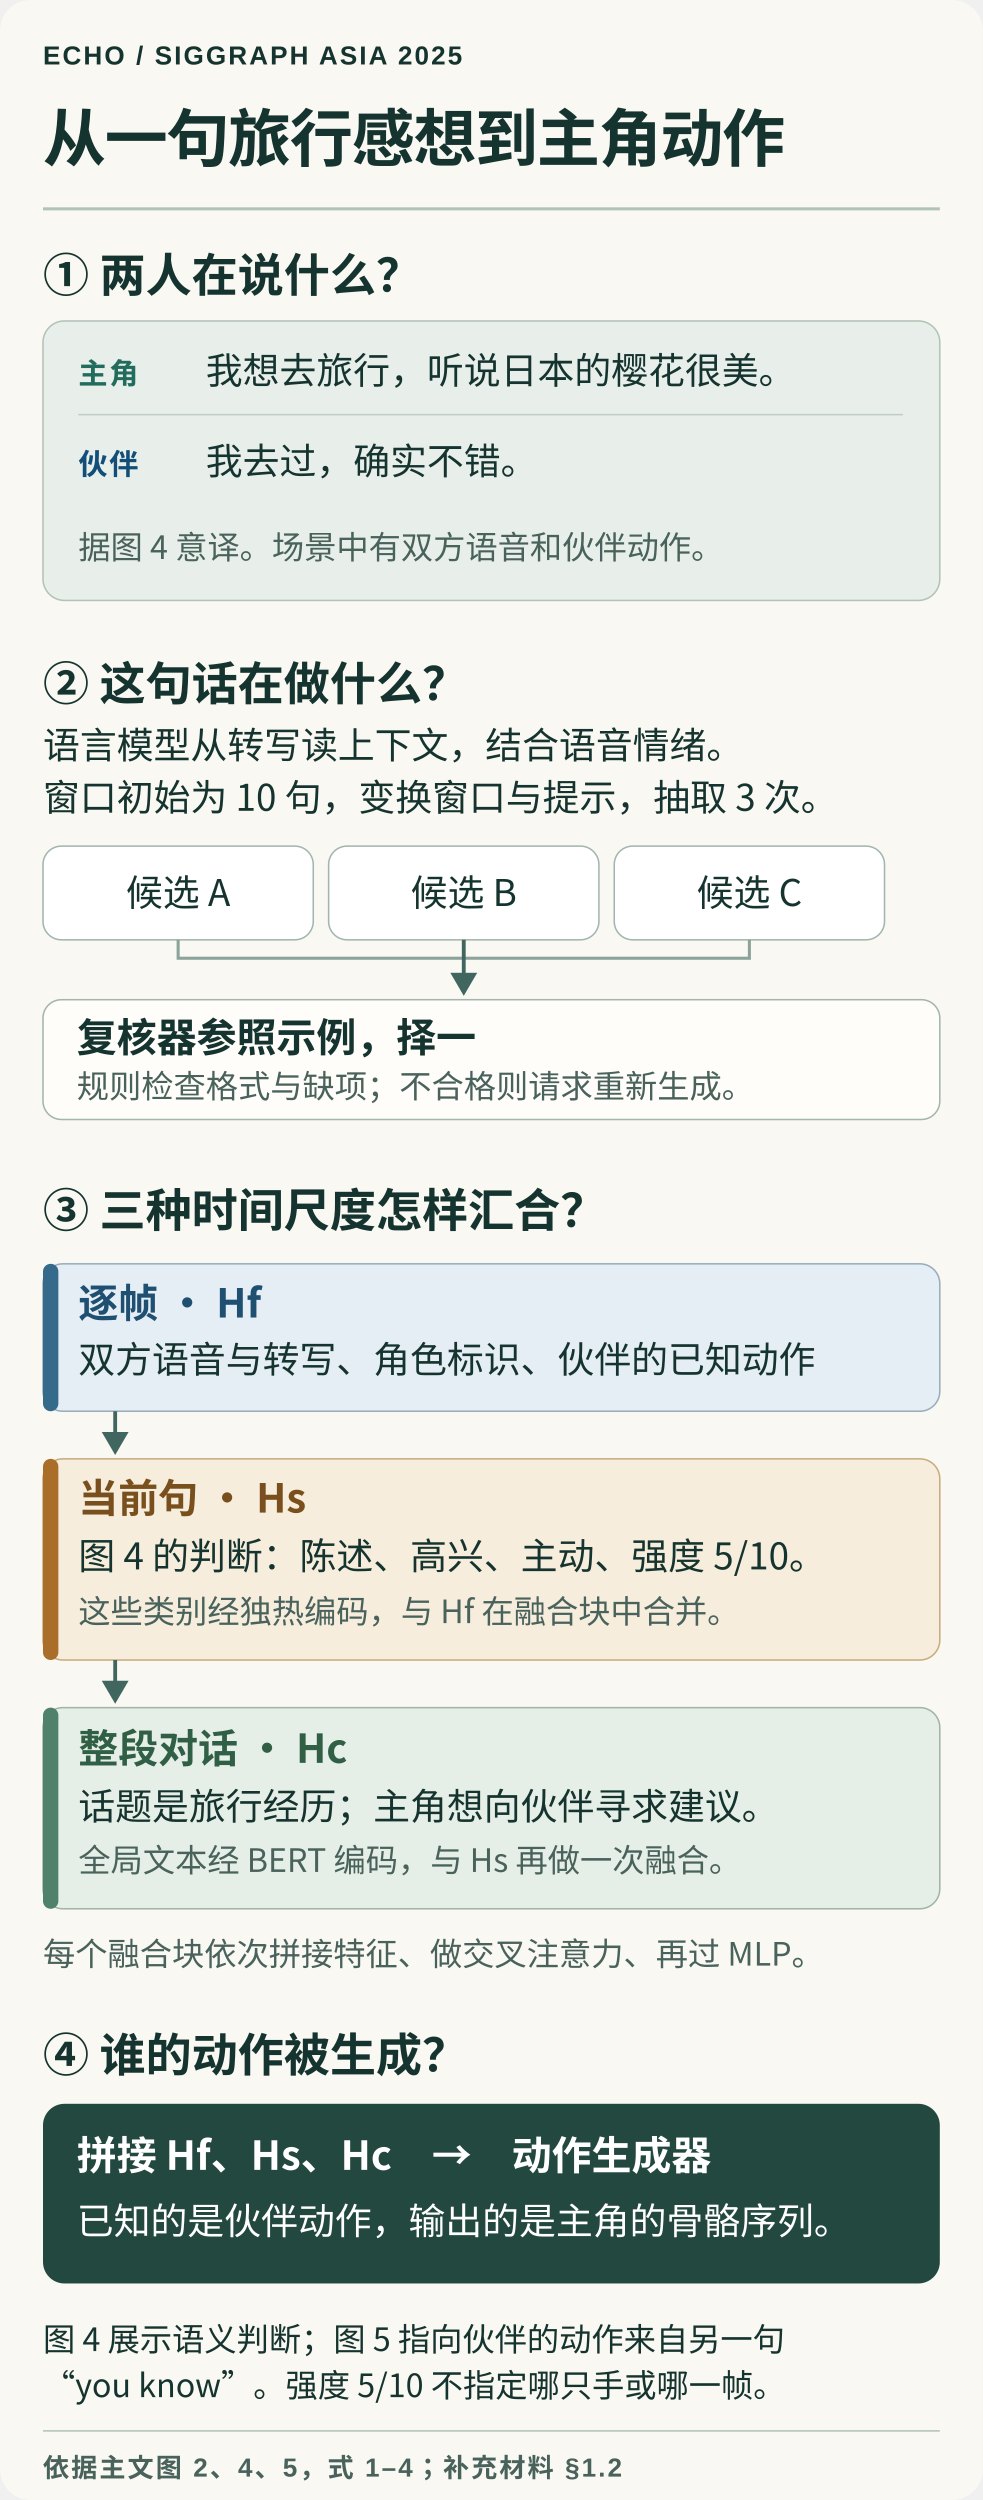
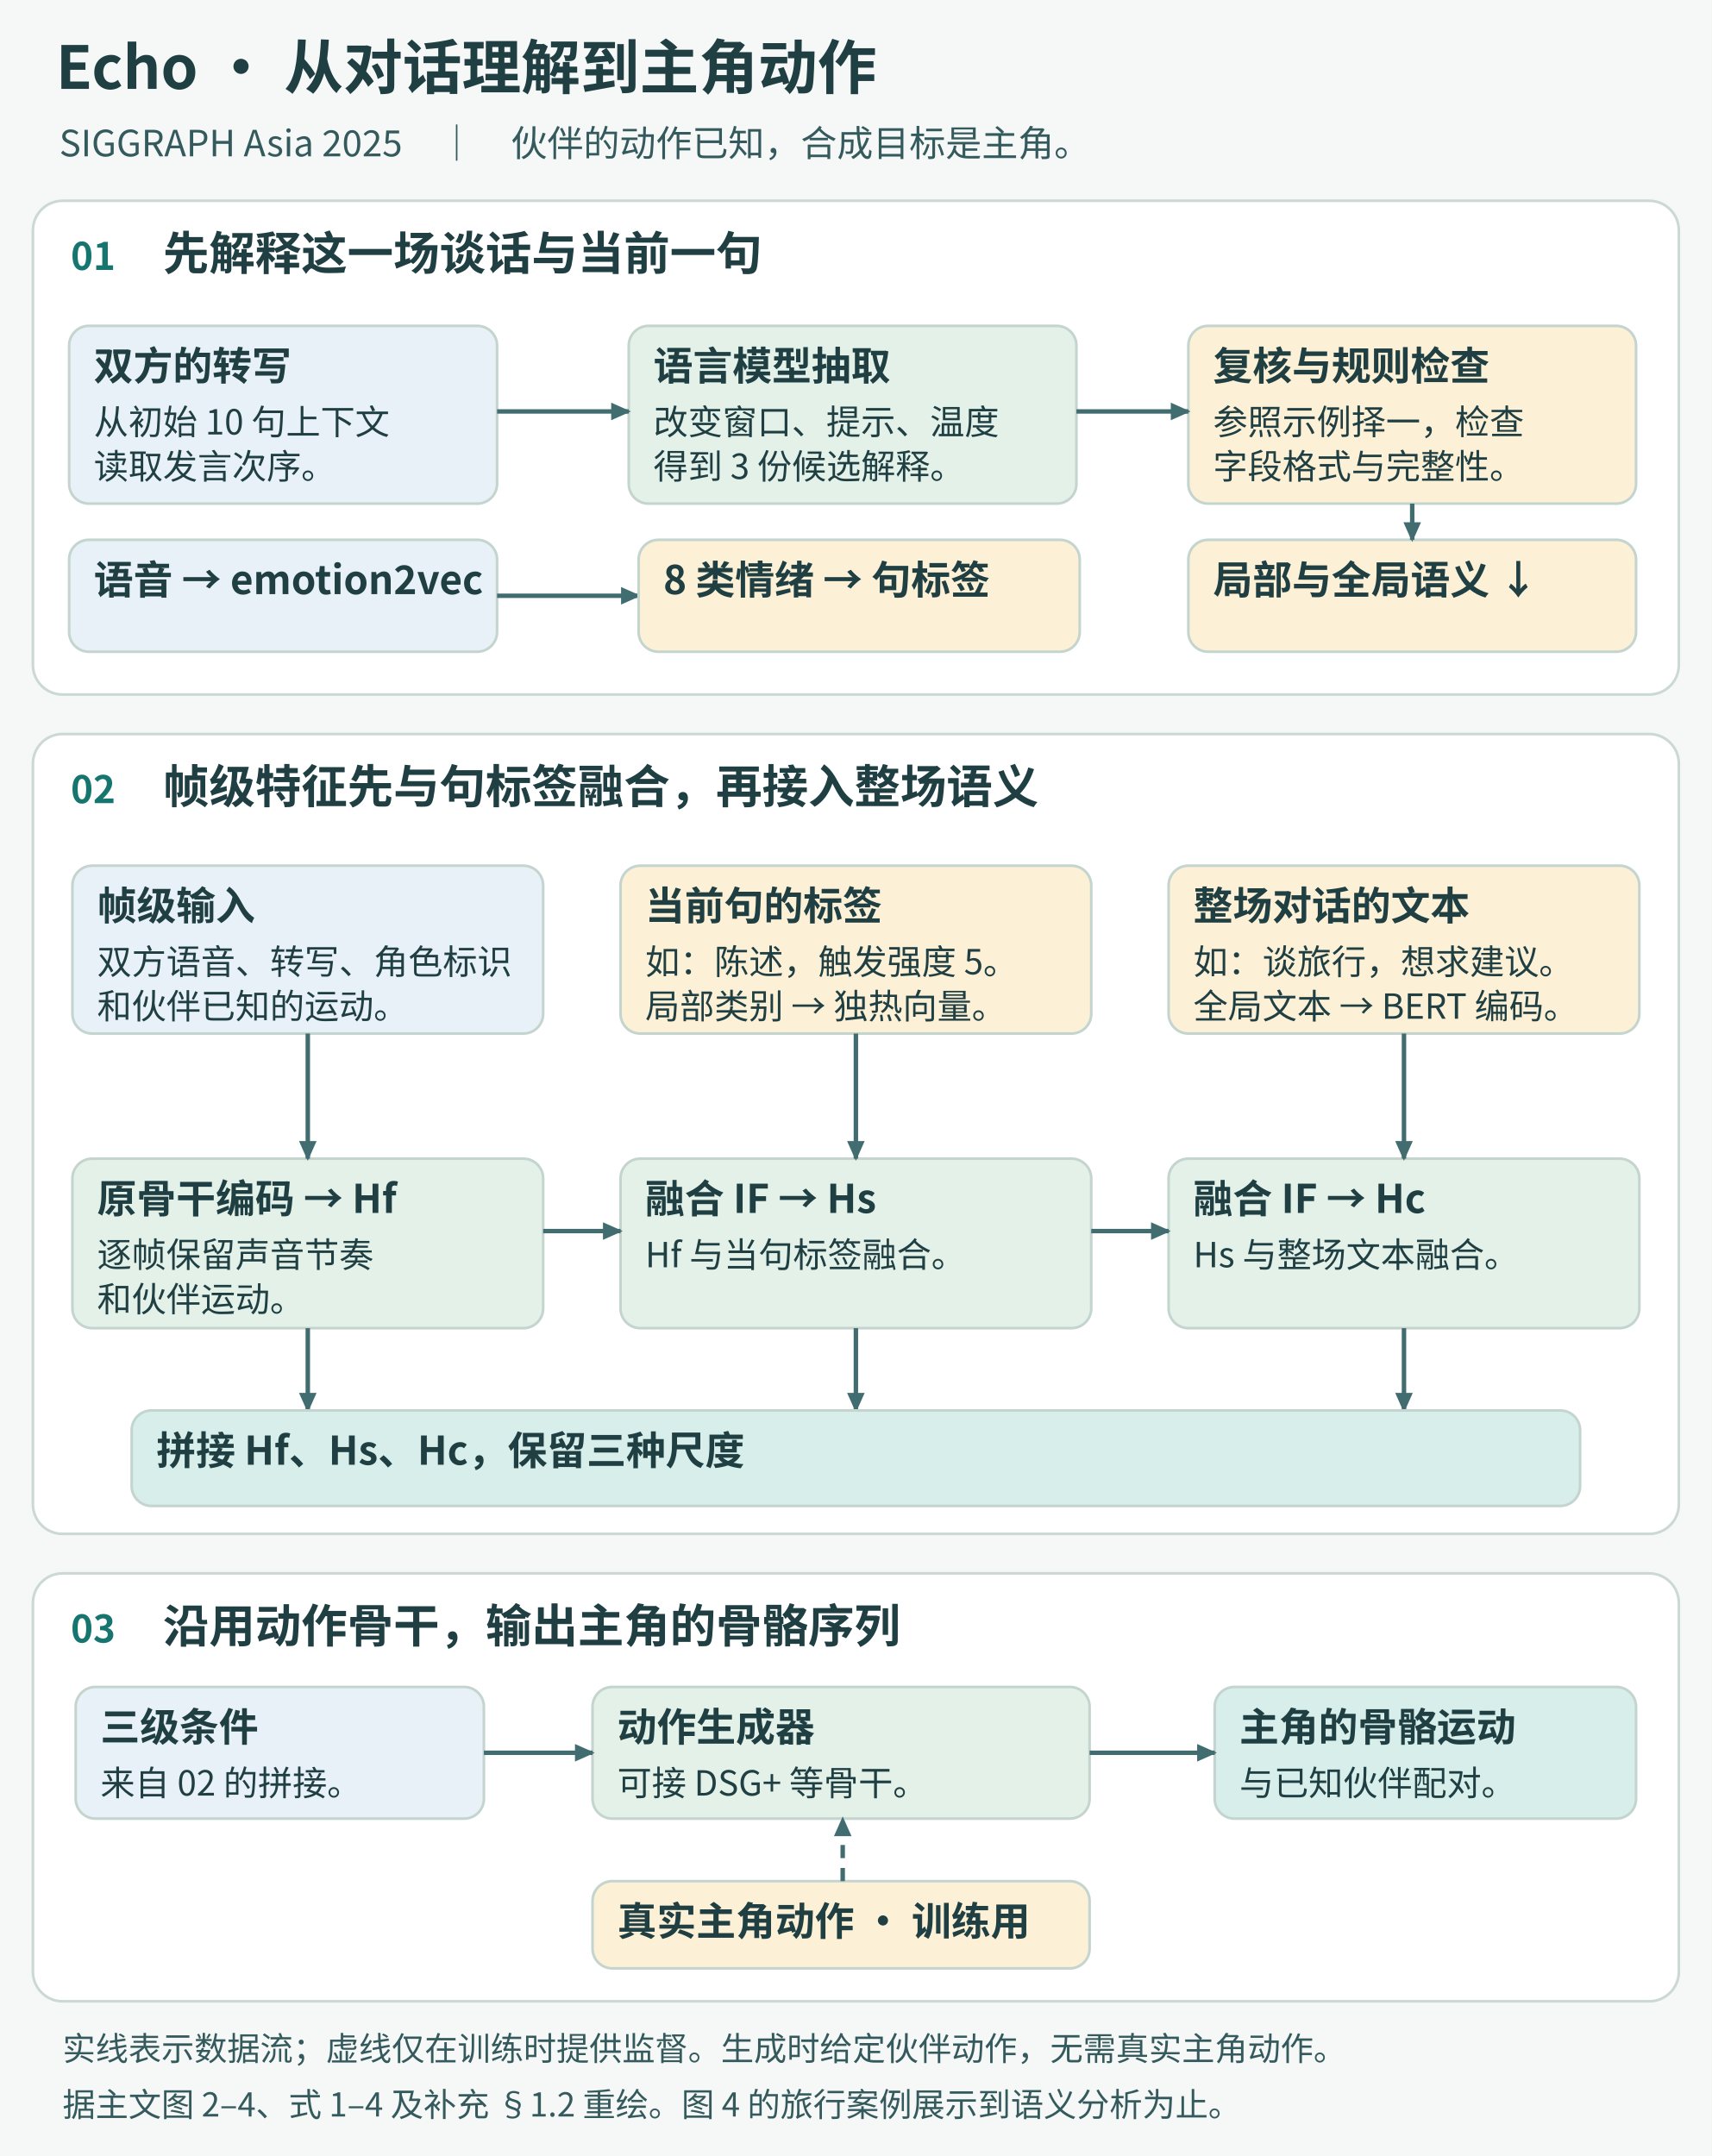
- <svg xmlns="http://www.w3.org/2000/svg" width="640" height="1628" viewBox="0 0 640 1628" role="img" aria-labelledby="title desc">
+ <svg xmlns="http://www.w3.org/2000/svg" width="1040" height="1310" viewBox="0 0 1040 1310" role="img" aria-labelledby="title desc">
  <defs>
-     <marker id="arrow" markerWidth="6" markerHeight="7" refX="5" refY="3.5" orient="auto">
-       <path d="M0 0L6 3.5L0 7Z" fill="#416660" />
+     <marker id="arrow" viewBox="0 0 9 8" refX="8" refY="4" markerUnits="userSpaceOnUse" markerWidth="12" markerHeight="11" orient="auto">
+       <path d="M0 0L9 4L0 8Z" fill="#416c70" />
    </marker>
-     <style>
-       text{font-family:"Microsoft YaHei","Noto Sans CJK SC","Source Han Sans CN",sans-serif;fill:#16342f}
-       .label{font-size:19px;font-weight:700;letter-spacing:1.1px}
-       .title{font-size:41px;font-weight:700;letter-spacing:-.8px}
-       .section{font-size:30px;font-weight:700}
-       .subhead{font-size:26px;font-weight:700}
-       .body{font-size:24px}
-       .small{font-size:21px}
-       .caps{font-family:Arial,sans-serif;font-size:17px;font-weight:700;letter-spacing:1.35px}
-       .muted{fill:#49625c}
-       .edge{stroke:#416660;stroke-width:2.5;fill:none;marker-end:url(#arrow)}
-     </style>
  </defs>
-   <rect width="640" height="1628" rx="20" fill="#faf8f2" />
-   <text x="28" y="42" class="caps" fill="#486b63">ECHO   /   SIGGRAPH ASIA 2025</text>
-   <text x="28" y="105" class="title">从一句旅行感想到主角动作</text>
-   <path d="M28 136H612" stroke="#b2c2b7" stroke-width="2" />
-   <text x="28" y="190" class="section">①  两人在说什么？</text>
-   <rect x="28" y="209" width="584" height="182" rx="14" fill="#e8efeb" stroke="#b2c2b7" />
-   <text x="51" y="250" class="label" style="fill:#216c5c">主角</text>
-   <text x="134" y="250" class="body">我想去旅行，听说日本的樱花很美。</text>
-   <path d="M51 270H588" stroke="#c1cdc4" />
-   <text x="51" y="309" class="label" style="fill:#124e78">伙伴</text>
-   <text x="134" y="309" class="body">我去过，确实不错。</text>
-   <text x="51" y="364" class="small muted">据图 4 意译。场景中有双方语音和伙伴动作。</text>
-   <text x="28" y="456" class="section">②  这句话在做什么？</text>
-   <text x="28" y="494" class="body">语言模型从转写读上下文，结合语音情绪。</text>
-   <text x="28" y="528" class="body">窗口初始为 10 句，变换窗口与提示，抽取 3 次。</text>
-   <g>
-     <rect x="28" y="551" width="176" height="61" rx="12" fill="#fff" stroke="#a2b5af" />
-     <rect x="214" y="551" width="176" height="61" rx="12" fill="#fff" stroke="#a2b5af" />
-     <rect x="400" y="551" width="176" height="61" rx="12" fill="#fff" stroke="#a2b5af" />
-     <text x="116" y="590" text-anchor="middle" class="body">候选 A</text>
-     <text x="302" y="590" text-anchor="middle" class="body">候选 B</text>
-     <text x="488" y="590" text-anchor="middle" class="body">候选 C</text>
-     <path d="M116 612V624H488V612" fill="none" stroke="#8ba39b" stroke-width="2" />
-     <path d="M302 612V646" class="edge" />
-   </g>
-   <rect x="28" y="651" width="584" height="78" rx="12" fill="#fffdf9" stroke="#a2b5af" />
-   <text x="50" y="685" class="subhead">复核器参照示例，择一</text>
-   <text x="50" y="715" class="small muted">规则检查格式与缺项；不合格则请求重新生成。</text>
-   <text x="28" y="799" class="section">③  三种时间尺度怎样汇合？</text>
-   <rect x="28" y="823" width="584" height="96" rx="13" fill="#e5eef4" stroke="#97adbd" />
-   <rect x="28" y="823" width="10" height="96" rx="5" fill="#366a8b" />
-   <text x="51" y="858" class="subhead" style="fill:#205071">逐帧 · Hf</text>
-   <text x="51" y="894" class="body">双方语音与转写、角色标识、伙伴的已知动作</text>
-   <path d="M75 919V945" class="edge" />
-   <rect x="28" y="950" width="584" height="131" rx="13" fill="#f7eddd" stroke="#c7ac7e" />
-   <rect x="28" y="950" width="10" height="131" rx="5" fill="#a96e29" />
-   <text x="51" y="985" class="subhead" style="fill:#79501d">当前句 · Hs</text>
-   <text x="51" y="1022" class="body">图 4 的判断：陈述、高兴、主动、强度 5/10。</text>
-   <text x="51" y="1057" class="small muted">这些类别经独热编码，与 Hf 在融合块中合并。</text>
-   <path d="M75 1081V1107" class="edge" />
-   <rect x="28" y="1112" width="584" height="131" rx="13" fill="#e6efe7" stroke="#a0b5a3" />
-   <rect x="28" y="1112" width="10" height="131" rx="5" fill="#50816a" />
-   <text x="51" y="1148" class="subhead" style="fill:#305f46">整段对话 · Hc</text>
-   <text x="51" y="1185" class="body">话题是旅行经历；主角想向伙伴寻求建议。</text>
-   <text x="51" y="1219" class="small muted">全局文本经 BERT 编码，与 Hs 再做一次融合。</text>
-   <text x="28" y="1280" class="small muted">每个融合块依次拼接特征、做交叉注意力、再过 MLP。</text>
-   <text x="28" y="1349" class="section">④  谁的动作被生成？</text>
-   <rect x="28" y="1370" width="584" height="117" rx="14" fill="#22483f" />
-   <text x="50" y="1413" class="subhead" style="fill:#fff">拼接 Hf、Hs、Hc　→　动作生成器</text>
-   <text x="50" y="1455" class="body" style="fill:#fff">已知的是伙伴动作，输出的是主角的骨骼序列。</text>
-   <text x="28" y="1531" class="small">图 4 展示语义判断；图 5 指向伙伴的动作来自另一句</text>
-   <text x="28" y="1561" class="small">“you know”。强度 5/10 不指定哪只手或哪一帧。</text>
-   <path d="M28 1583H612" stroke="#b2c2b7" />
-   <text x="28" y="1613" class="caps muted">依据主文图 2、4、5，式 1–4；补充材料 §1.2</text>
+   <style>text{font-family:"Microsoft YaHei","Noto Sans CJK SC",sans-serif;fill:#203f43}.strong{font-weight:700}.label{fill:#355a5d}.id{fill:#17756f;font-weight:700}</style>
+   <rect width="1040" height="1310" fill="#f5f8f6" />
+   <text x="34" y="54" font-size="36" class="strong">Echo · 从对话理解到主角动作</text>
+   <text x="36" y="95" font-size="22" class="label">SIGGRAPH Asia 2025　｜　伙伴的动作已知，合成目标是主角。</text>
+   <rect x="20" y="122" width="1000" height="300" rx="18" fill="#fff" stroke="#cbd8d3" stroke-width="1.6" />
+   <text x="43" y="164" font-size="23" class="id">01</text>
+   <text x="99" y="164" font-size="28" class="strong">先解释这一场谈话与当前一句</text>
+   <rect x="42" y="198" width="260" height="108" rx="12" fill="#e8f1f7" stroke="#c4d4ce" stroke-width="1.6" />
+   <text x="57" y="231" font-size="24" class="strong">双方的转写</text>
+   <text x="57" y="264" font-size="21" class="">从初始 10 句上下文</text>
+   <text x="57" y="291" font-size="21" class="">读取发言次序。</text>
+   <rect x="382" y="198" width="272" height="108" rx="12" fill="#e3f1e9" stroke="#c4d4ce" stroke-width="1.6" />
+   <text x="397" y="231" font-size="24" class="strong">语言模型抽取</text>
+   <text x="397" y="264" font-size="21" class="">改变窗口、提示、温度</text>
+   <text x="397" y="291" font-size="21" class="">得到 3 份候选解释。</text>
+   <rect x="722" y="198" width="272" height="108" rx="12" fill="#fcf0d6" stroke="#c4d4ce" stroke-width="1.6" />
+   <text x="737" y="231" font-size="24" class="strong">复核与规则检查</text>
+   <text x="737" y="264" font-size="21" class="">参照示例择一，检查</text>
+   <text x="737" y="291" font-size="21" class="">字段格式与完整性。</text>
+   <path d="M302 250 H382" fill="none" stroke="#416c70" stroke-width="2.7" stroke-linejoin="round" marker-end="url(#arrow)" />
+   <path d="M654 250 H722" fill="none" stroke="#416c70" stroke-width="2.7" stroke-linejoin="round" marker-end="url(#arrow)" />
+   <rect x="42" y="328" width="260" height="68" rx="12" fill="#e8f1f7" stroke="#c4d4ce" stroke-width="1.6" />
+   <text x="57" y="361" font-size="24" class="strong">语音 → emotion2vec</text>
+   <path d="M302 362 H388" fill="none" stroke="#416c70" stroke-width="2.7" stroke-linejoin="round" marker-end="url(#arrow)" />
+   <rect x="388" y="328" width="268" height="68" rx="12" fill="#fcf0d6" stroke="#c4d4ce" stroke-width="1.6" />
+   <text x="403" y="361" font-size="24" class="strong">8 类情绪 → 句标签</text>
+   <rect x="722" y="328" width="272" height="68" rx="12" fill="#fcf0d6" stroke="#c4d4ce" stroke-width="1.6" />
+   <text x="737" y="361" font-size="24" class="strong">局部与全局语义 ↓</text>
+   <path d="M858 306 V328" fill="none" stroke="#416c70" stroke-width="2.7" stroke-linejoin="round" marker-end="url(#arrow)" />
+   <rect x="20" y="446" width="1000" height="486" rx="18" fill="#fff" stroke="#cbd8d3" stroke-width="1.6" />
+   <text x="43" y="488" font-size="23" class="id">02</text>
+   <text x="99" y="488" font-size="28" class="strong">帧级特征先与句标签融合，再接入整场语义</text>
+   <rect x="44" y="526" width="286" height="102" rx="12" fill="#e8f1f7" stroke="#c4d4ce" stroke-width="1.6" />
+   <text x="59" y="559" font-size="24" class="strong">帧级输入</text>
+   <text x="59" y="592" font-size="21" class="">双方语音、转写、角色标识</text>
+   <text x="59" y="619" font-size="21" class="">和伙伴已知的运动。</text>
+   <rect x="377" y="526" width="286" height="102" rx="12" fill="#fcf0d6" stroke="#c4d4ce" stroke-width="1.6" />
+   <text x="392" y="559" font-size="24" class="strong">当前句的标签</text>
+   <text x="392" y="592" font-size="21" class="">如：陈述，触发强度 5。</text>
+   <text x="392" y="619" font-size="21" class="">局部类别 → 独热向量。</text>
+   <rect x="710" y="526" width="286" height="102" rx="12" fill="#fcf0d6" stroke="#c4d4ce" stroke-width="1.6" />
+   <text x="725" y="559" font-size="24" class="strong">整场对话的文本</text>
+   <text x="725" y="592" font-size="21" class="">如：谈旅行，想求建议。</text>
+   <text x="725" y="619" font-size="21" class="">全局文本 → BERT 编码。</text>
+   <rect x="44" y="704" width="286" height="103" rx="12" fill="#e3f1e9" stroke="#c4d4ce" stroke-width="1.6" />
+   <text x="59" y="737" font-size="24" class="strong">原骨干编码 → Hf</text>
+   <text x="59" y="770" font-size="21" class="">逐帧保留声音节奏</text>
+   <text x="59" y="797" font-size="21" class="">和伙伴运动。</text>
+   <rect x="377" y="704" width="286" height="103" rx="12" fill="#e3f1e9" stroke="#c4d4ce" stroke-width="1.6" />
+   <text x="392" y="737" font-size="24" class="strong">融合 IF → Hs</text>
+   <text x="392" y="770" font-size="21" class="">Hf 与当句标签融合。</text>
+   <rect x="710" y="704" width="286" height="103" rx="12" fill="#e3f1e9" stroke="#c4d4ce" stroke-width="1.6" />
+   <text x="725" y="737" font-size="24" class="strong">融合 IF → Hc</text>
+   <text x="725" y="770" font-size="21" class="">Hs 与整场文本融合。</text>
+   <path d="M187 628 V704" fill="none" stroke="#416c70" stroke-width="2.7" stroke-linejoin="round" marker-end="url(#arrow)" />
+   <path d="M520 628 V704" fill="none" stroke="#416c70" stroke-width="2.7" stroke-linejoin="round" marker-end="url(#arrow)" />
+   <path d="M853 628 V704" fill="none" stroke="#416c70" stroke-width="2.7" stroke-linejoin="round" marker-end="url(#arrow)" />
+   <path d="M330 748 H377" fill="none" stroke="#416c70" stroke-width="2.7" stroke-linejoin="round" marker-end="url(#arrow)" />
+   <path d="M663 748 H710" fill="none" stroke="#416c70" stroke-width="2.7" stroke-linejoin="round" marker-end="url(#arrow)" />
+   <path d="M187 807 V857" fill="none" stroke="#416c70" stroke-width="2.7" stroke-linejoin="round" marker-end="url(#arrow)" />
+   <path d="M520 807 V857" fill="none" stroke="#416c70" stroke-width="2.7" stroke-linejoin="round" marker-end="url(#arrow)" />
+   <path d="M853 807 V857" fill="none" stroke="#416c70" stroke-width="2.7" stroke-linejoin="round" marker-end="url(#arrow)" />
+   <rect x="80" y="857" width="880" height="58" rx="12" fill="#d7eeeb" stroke="#c4d4ce" stroke-width="1.6" />
+   <text x="95" y="890" font-size="24" class="strong">拼接 Hf、Hs、Hc，保留三种尺度</text>
+   <rect x="20" y="956" width="1000" height="260" rx="18" fill="#fff" stroke="#cbd8d3" stroke-width="1.6" />
+   <text x="43" y="998" font-size="23" class="id">03</text>
+   <text x="99" y="998" font-size="28" class="strong">沿用动作骨干，输出主角的骨骼序列</text>
+   <rect x="46" y="1025" width="248" height="80" rx="12" fill="#e8f1f7" stroke="#c4d4ce" stroke-width="1.6" />
+   <text x="61" y="1058" font-size="24" class="strong">三级条件</text>
+   <text x="61" y="1091" font-size="21" class="">来自 02 的拼接。</text>
+   <rect x="360" y="1025" width="302" height="80" rx="12" fill="#e3f1e9" stroke="#c4d4ce" stroke-width="1.6" />
+   <text x="375" y="1058" font-size="24" class="strong">动作生成器</text>
+   <text x="375" y="1091" font-size="21" class="">可接 DSG+ 等骨干。</text>
+   <rect x="738" y="1025" width="256" height="80" rx="12" fill="#d7eeeb" stroke="#c4d4ce" stroke-width="1.6" />
+   <text x="753" y="1058" font-size="24" class="strong">主角的骨骼运动</text>
+   <text x="753" y="1091" font-size="21" class="">与已知伙伴配对。</text>
+   <path d="M294 1065 H360" fill="none" stroke="#416c70" stroke-width="2.7" stroke-linejoin="round" marker-end="url(#arrow)" />
+   <path d="M662 1065 H738" fill="none" stroke="#416c70" stroke-width="2.7" stroke-linejoin="round" marker-end="url(#arrow)" />
+   <rect x="360" y="1143" width="302" height="53" rx="12" fill="#fcf0d6" stroke="#c4d4ce" stroke-width="1.6" />
+   <text x="375" y="1176" font-size="24" class="strong">真实主角动作 · 训练用</text>
+   <path d="M512 1143 V1105" fill="none" stroke="#416c70" stroke-width="2.7" stroke-linejoin="round" marker-end="url(#arrow)" stroke-dasharray="8 6" />
+   <text x="38" y="1252" font-size="20" class="label">实线表示数据流；虚线仅在训练时提供监督。生成时给定伙伴动作，无需真实主角动作。</text>
+   <text x="38" y="1286" font-size="20" class="label">据主文图 2–4、式 1–4 及补充 §1.2 重绘。图 4 的旅行案例展示到语义分析为止。</text>
</svg>
